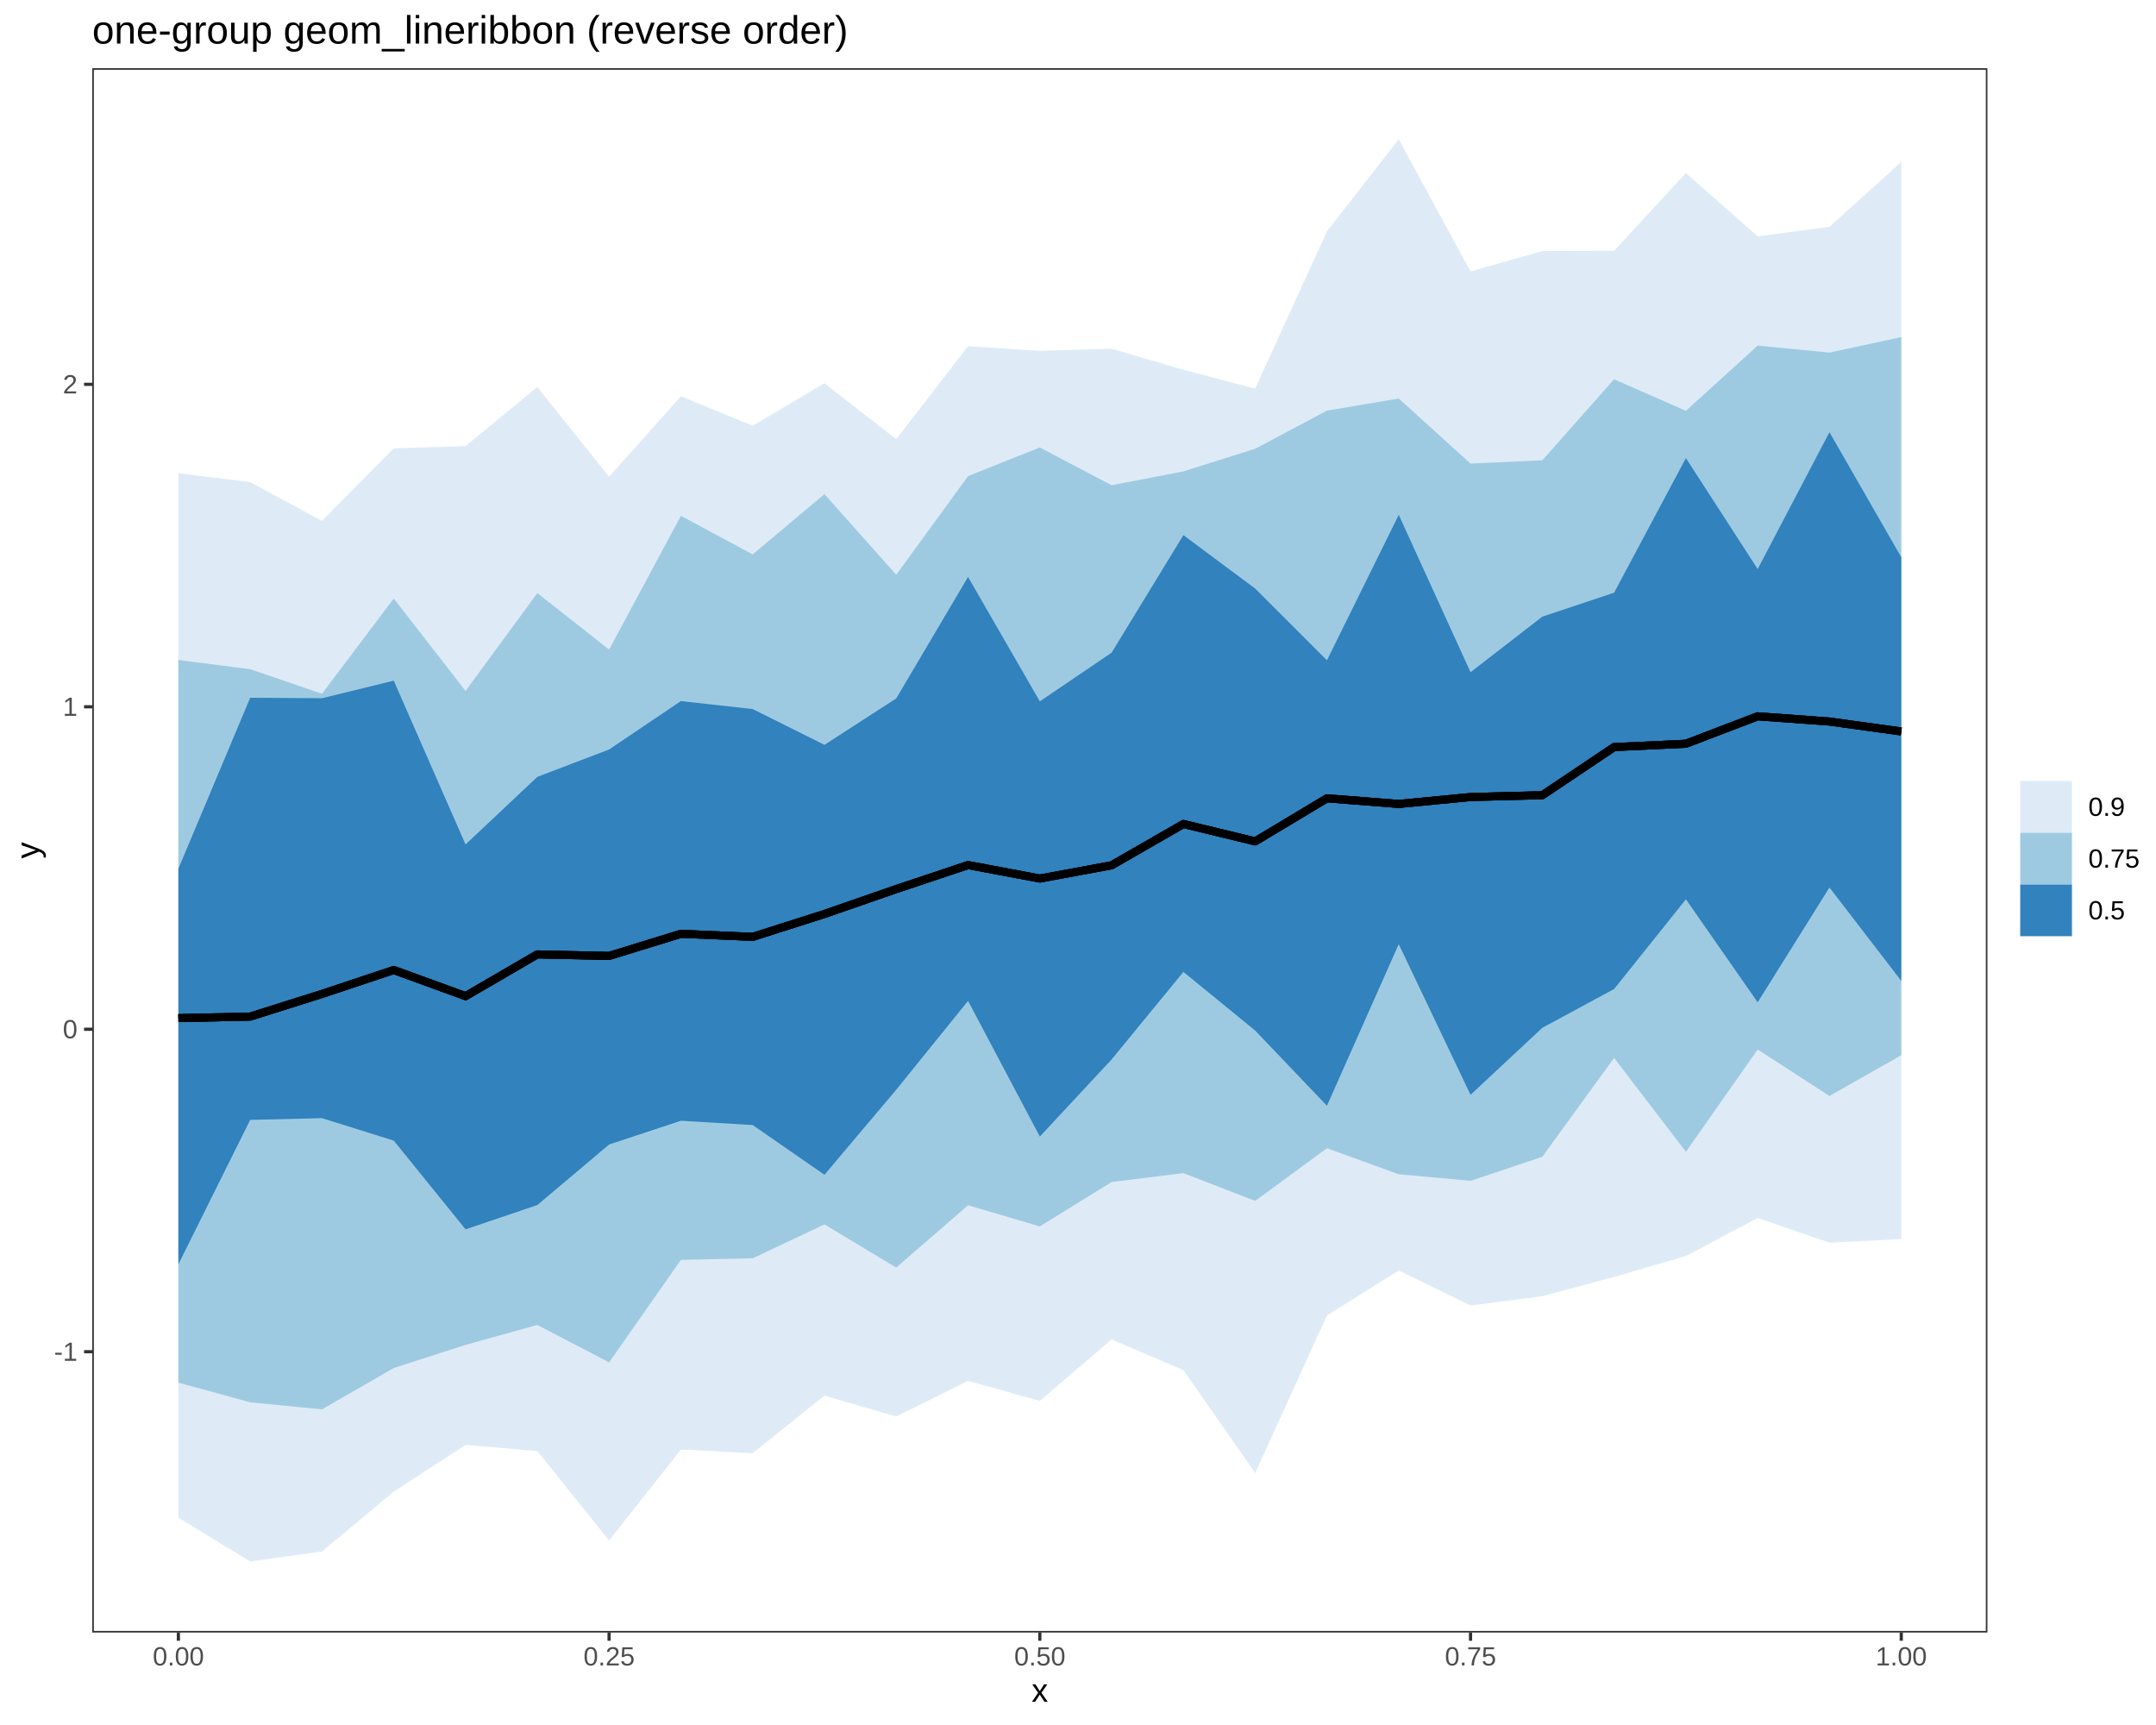
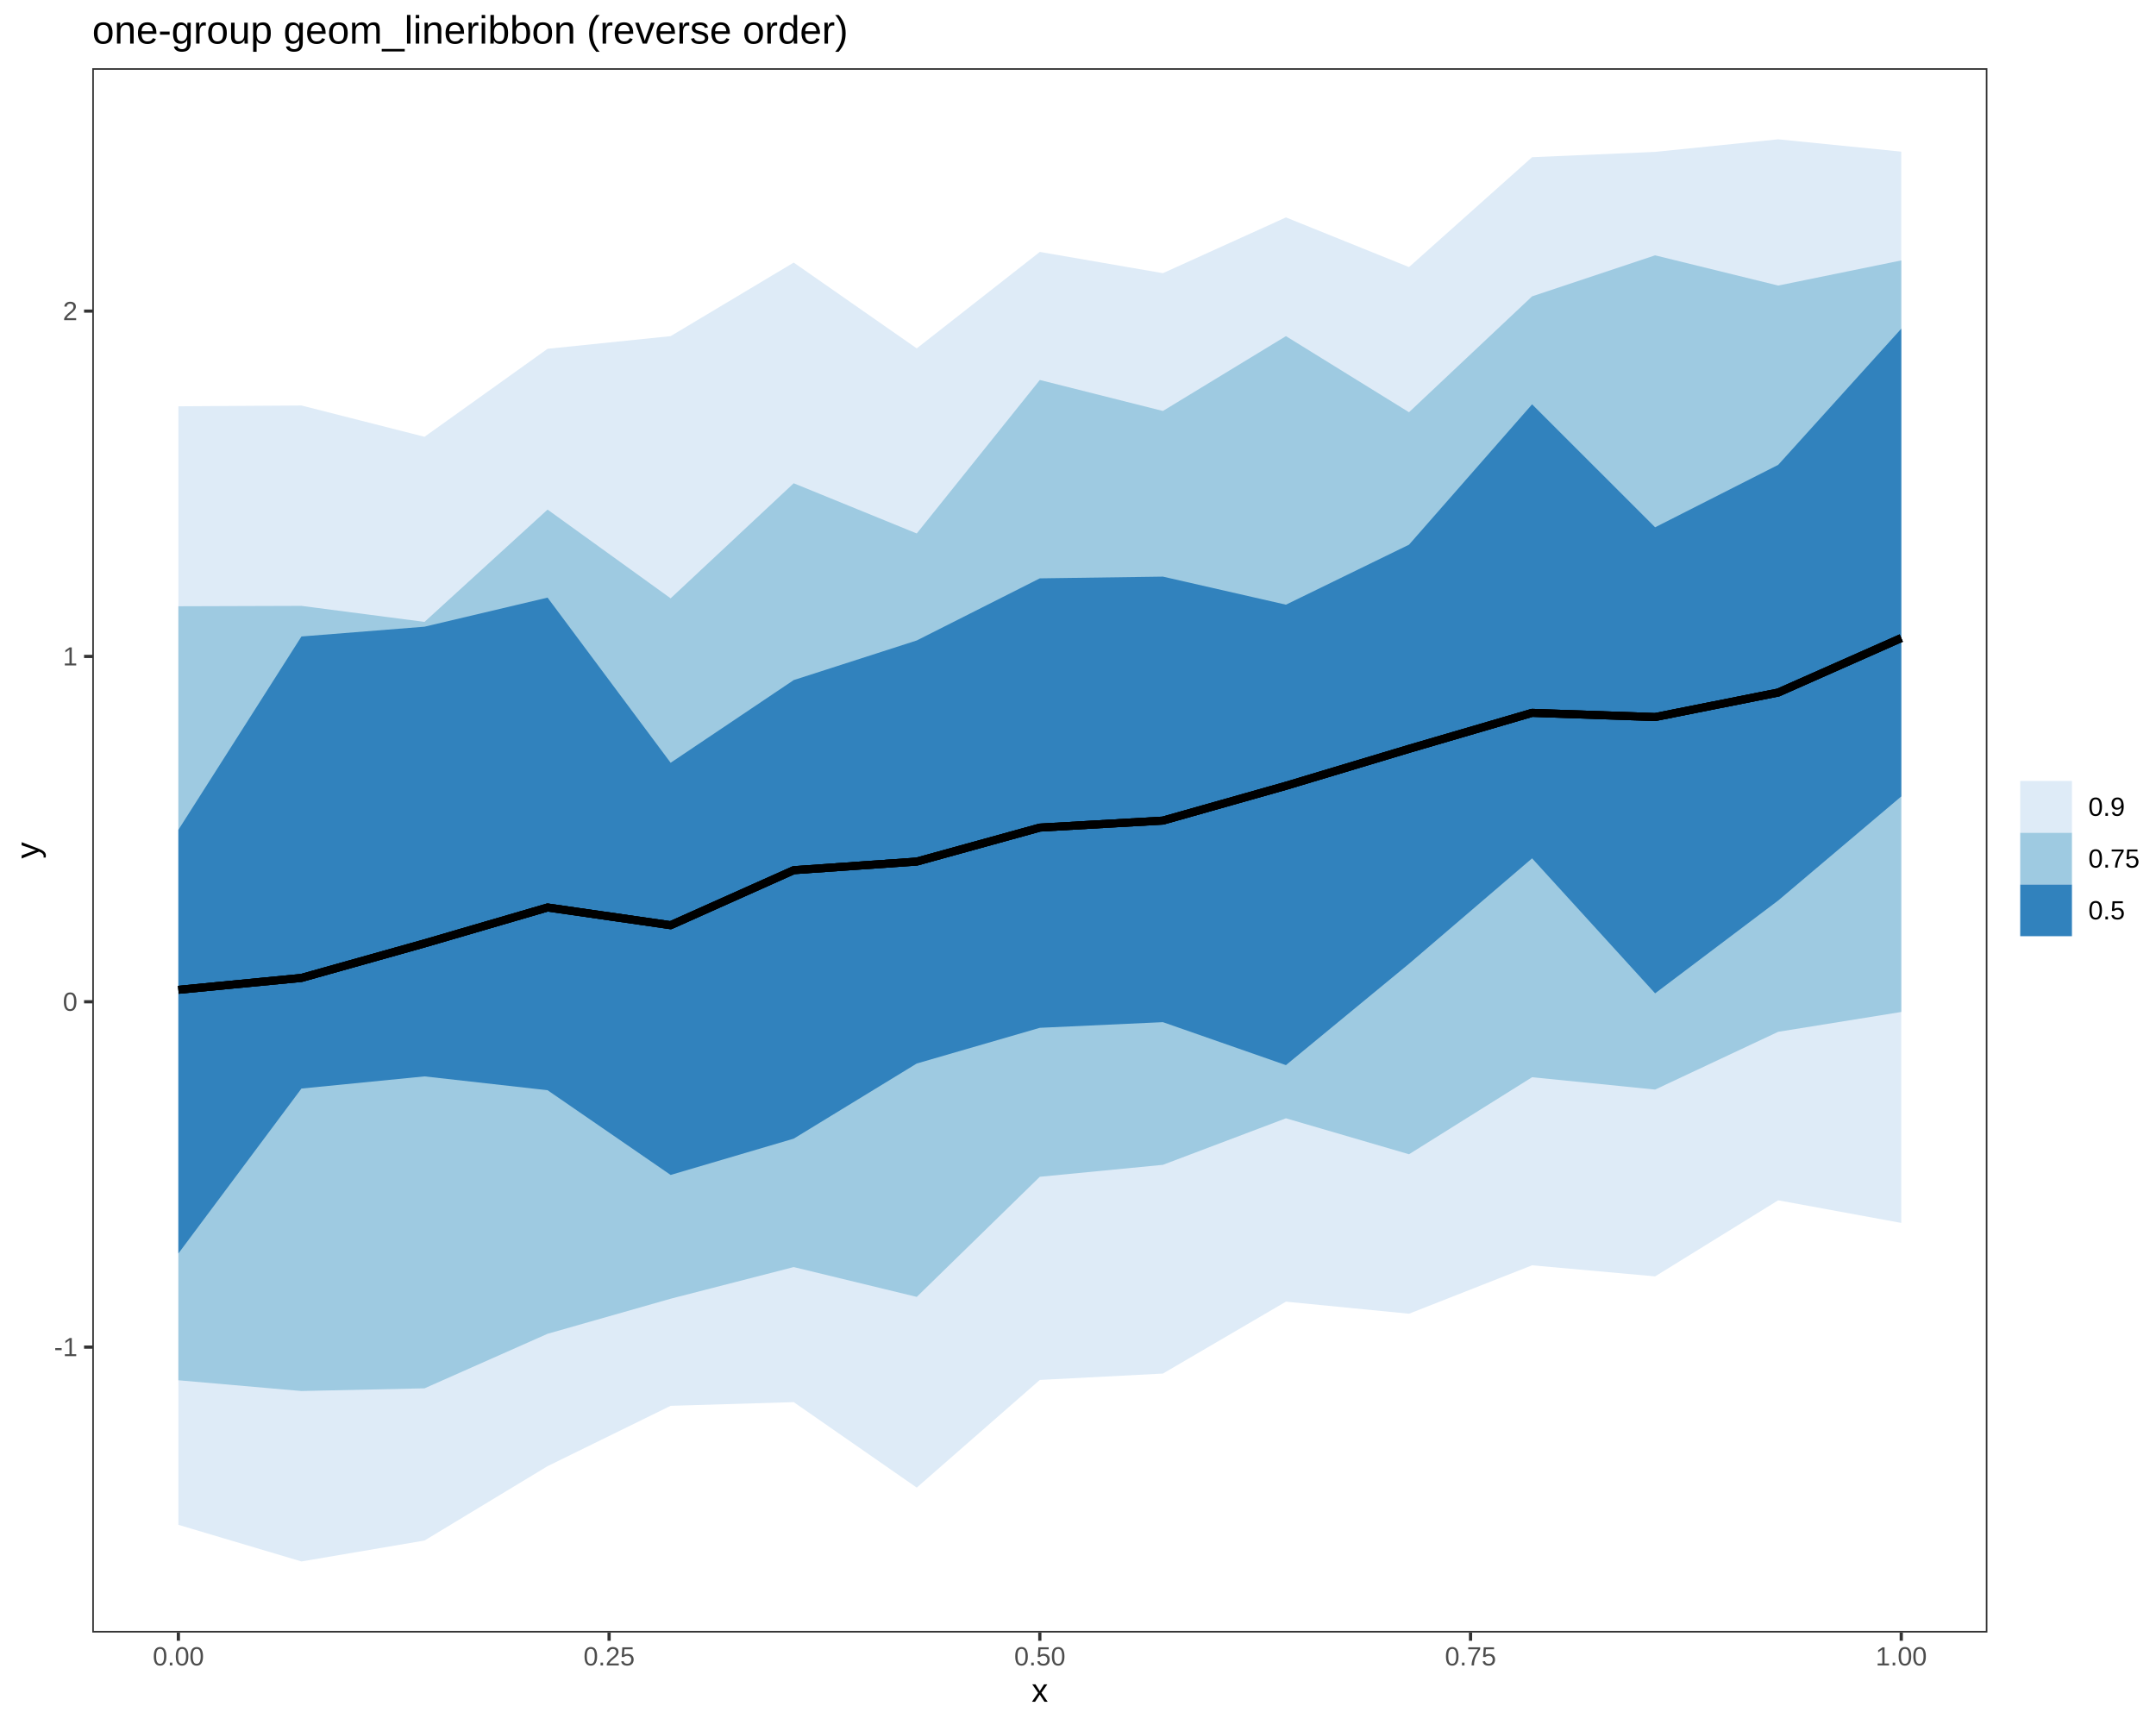
<svg xmlns="http://www.w3.org/2000/svg" viewBox="0 0 720.00 576.00">
  <defs>
    <style type="text/css">
    line, polyline, polygon, path, rect, circle {
      fill: none;
      stroke: #000000;
      stroke-linecap: round;
      stroke-linejoin: round;
      stroke-miterlimit: 10.00;
    }
  </style>
  </defs>
  <rect width="100%" height="100%" style="stroke: none; fill: #FFFFFF;" />
  <rect x="0.00" y="0.00" width="720.00" height="576.00" style="stroke-width: 1.07; stroke: #FFFFFF; fill: #FFFFFF;" />
  <defs>
    <clipPath id="cpMzAuODF8NjYzLjY5fDU0NS4xM3wyMi43Nw==">
      <rect x="30.81" y="22.77" width="632.89" height="522.36" />
    </clipPath>
  </defs>
  <rect x="30.81" y="22.77" width="632.89" height="522.36" style="stroke-width: 1.07; stroke: none; fill: #FFFFFF;" clip-path="url(#cpMzAuODF8NjYzLjY5fDU0NS4xM3wyMi43Nw==)" />
-   <polygon points="59.57,158.02 83.55,160.98 107.52,173.93 131.49,149.71 155.47,148.96 179.44,129.24 203.41,159.19 227.39,132.32 251.36,142.15 275.33,127.97 299.30,146.65 323.28,115.60 347.25,117.15 371.22,116.43 395.20,123.48 419.17,129.75 443.14,77.22 467.11,46.52 491.09,90.63 515.06,83.83 539.03,83.73 563.01,57.77 586.98,78.91 610.95,75.73 634.93,54.06 634.93,413.74 610.95,414.96 586.98,406.70 563.01,419.41 539.03,426.37 515.06,432.83 491.09,435.91 467.11,424.24 443.14,439.24 419.17,491.86 395.20,457.50 371.22,447.25 347.25,467.76 323.28,461.10 299.30,472.99 275.33,466.02 251.36,485.24 227.39,484.03 203.41,514.39 179.44,484.53 155.47,482.47 131.49,498.09 107.52,518.07 83.55,521.39 59.57,506.77 " style="stroke-width: nan; stroke: none; fill: #DEEBF7;" clip-path="url(#cpMzAuODF8NjYzLjY5fDU0NS4xM3wyMi43Nw==)" />
-   <polygon points="59.57,220.37 83.55,223.45 107.52,231.65 131.49,199.84 155.47,230.71 179.44,198.04 203.41,216.89 227.39,172.24 251.36,185.11 275.33,164.99 299.30,191.91 323.28,158.99 347.25,149.41 371.22,162.03 395.20,157.40 419.17,149.84 443.14,137.10 467.11,133.07 491.09,154.79 515.06,153.69 539.03,126.64 563.01,137.17 586.98,115.40 610.95,117.73 634.93,112.57 634.93,352.35 610.95,365.97 586.98,350.45 563.01,384.61 539.03,353.26 515.06,386.27 491.09,394.29 467.11,392.11 443.14,383.41 419.17,401.00 395.20,391.72 371.22,394.70 347.25,409.51 323.28,402.46 299.30,423.26 275.33,408.85 251.36,420.16 227.39,420.68 203.41,454.93 179.44,442.42 155.47,449.08 131.49,456.81 107.52,470.61 83.55,468.25 59.57,461.69 " style="stroke-width: nan; stroke: none; fill: #9ECAE1;" clip-path="url(#cpMzAuODF8NjYzLjY5fDU0NS4xM3wyMi43Nw==)" />
-   <polygon points="59.57,290.08 83.55,232.99 107.52,233.15 131.49,227.28 155.47,281.98 179.44,259.41 203.41,250.26 227.39,234.10 251.36,236.76 275.33,248.71 299.30,233.21 323.28,192.65 347.25,234.20 371.22,217.94 395.20,178.69 419.17,196.53 443.14,220.49 467.11,171.91 491.09,224.46 515.06,205.91 539.03,197.91 563.01,152.96 586.98,190.02 610.95,144.31 634.93,186.07 634.93,327.52 610.95,296.35 586.98,334.68 563.01,300.29 539.03,330.25 515.06,343.20 491.09,365.57 467.11,315.27 443.14,369.23 419.17,344.12 395.20,324.53 371.22,353.77 347.25,379.51 323.28,334.21 299.30,363.87 275.33,392.27 251.36,375.67 227.39,374.23 203.41,382.16 179.44,402.38 155.47,410.49 131.49,380.87 107.52,373.36 83.55,373.94 59.57,422.16 " style="stroke-width: nan; stroke: none; fill: #3182BD;" clip-path="url(#cpMzAuODF8NjYzLjY5fDU0NS4xM3wyMi43Nw==)" />
-   <polyline points="59.57,339.96 83.55,339.45 107.52,331.89 131.49,323.90 155.47,332.63 179.44,318.68 203.41,319.20 227.39,311.81 251.36,312.83 275.33,305.19 299.30,296.87 323.28,288.85 347.25,293.36 371.22,288.93 395.20,275.14 419.17,280.95 443.14,266.56 467.11,268.45 491.09,266.14 515.06,265.53 539.03,249.46 563.01,248.34 586.98,239.18 610.95,240.93 634.93,244.25 " style="stroke-width: 2.67; stroke-linecap: butt;" clip-path="url(#cpMzAuODF8NjYzLjY5fDU0NS4xM3wyMi43Nw==)" />
-   <polyline points="59.57,339.96 83.55,339.45 107.52,331.89 131.49,323.90 155.47,332.63 179.44,318.68 203.41,319.20 227.39,311.81 251.36,312.83 275.33,305.19 299.30,296.87 323.28,288.85 347.25,293.36 371.22,288.93 395.20,275.14 419.17,280.95 443.14,266.56 467.11,268.45 491.09,266.14 515.06,265.53 539.03,249.46 563.01,248.34 586.98,239.18 610.95,240.93 634.93,244.25 " style="stroke-width: 2.67; stroke-linecap: butt;" clip-path="url(#cpMzAuODF8NjYzLjY5fDU0NS4xM3wyMi43Nw==)" />
-   <polyline points="59.57,339.96 83.55,339.45 107.52,331.89 131.49,323.90 155.47,332.63 179.44,318.68 203.41,319.20 227.39,311.81 251.36,312.83 275.33,305.19 299.30,296.87 323.28,288.85 347.25,293.36 371.22,288.93 395.20,275.14 419.17,280.95 443.14,266.56 467.11,268.45 491.09,266.14 515.06,265.53 539.03,249.46 563.01,248.34 586.98,239.18 610.95,240.93 634.93,244.25 " style="stroke-width: 2.67; stroke-linecap: butt;" clip-path="url(#cpMzAuODF8NjYzLjY5fDU0NS4xM3wyMi43Nw==)" />
+   <polygon points="59.57,135.67 100.67,135.40 141.77,145.85 182.86,116.47 223.96,112.24 265.06,87.68 306.15,116.33 347.25,84.12 388.35,91.22 429.44,72.60 470.54,89.18 511.64,52.49 552.73,50.72 593.83,46.52 634.93,50.64 634.93,408.35 593.83,400.80 552.73,426.20 511.64,422.50 470.54,438.67 429.44,434.64 388.35,458.65 347.25,460.78 306.15,496.73 265.06,468.19 223.96,469.42 182.86,489.57 141.77,514.40 100.67,521.39 59.57,509.16 " style="stroke-width: nan; stroke: none; fill: #DEEBF7;" clip-path="url(#cpMzAuODF8NjYzLjY5fDU0NS4xM3wyMi43Nw==)" />
+   <polygon points="59.57,202.44 100.67,202.31 141.77,207.66 182.86,170.16 223.96,199.79 265.06,161.37 306.15,178.13 347.25,126.88 388.35,137.23 429.44,112.24 470.54,137.65 511.64,98.96 552.73,85.26 593.83,95.35 634.93,86.96 634.93,337.91 593.83,344.53 552.73,363.82 511.64,359.70 470.54,385.42 429.44,373.41 388.35,388.95 347.25,392.94 306.15,433.05 265.06,423.09 223.96,433.66 182.86,445.37 141.77,463.58 100.67,464.48 59.57,460.89 " style="stroke-width: nan; stroke: none; fill: #9ECAE1;" clip-path="url(#cpMzAuODF8NjYzLjY5fDU0NS4xM3wyMi43Nw==)" />
+   <polygon points="59.57,277.09 100.67,212.53 141.77,209.26 182.86,199.55 223.96,254.70 265.06,227.09 306.15,213.86 347.25,193.12 388.35,192.54 429.44,201.91 470.54,181.88 511.64,135.01 552.73,176.07 593.83,155.22 634.93,109.76 634.93,265.94 593.83,300.69 552.73,331.69 511.64,286.61 470.54,321.81 429.44,355.66 388.35,341.31 347.25,343.20 306.15,355.12 265.06,380.21 223.96,392.33 182.86,364.04 141.77,359.42 100.67,363.48 59.57,418.55 " style="stroke-width: nan; stroke: none; fill: #3182BD;" clip-path="url(#cpMzAuODF8NjYzLjY5fDU0NS4xM3wyMi43Nw==)" />
+   <polyline points="59.57,330.51 100.67,326.54 141.77,315.01 182.86,303.02 223.96,308.94 265.06,290.57 306.15,287.69 347.25,276.35 388.35,274.01 429.44,262.39 470.54,250.05 511.64,238.03 552.73,239.43 593.83,231.25 634.93,213.05 " style="stroke-width: 2.67; stroke-linecap: butt;" clip-path="url(#cpMzAuODF8NjYzLjY5fDU0NS4xM3wyMi43Nw==)" />
+   <polyline points="59.57,330.51 100.67,326.54 141.77,315.01 182.86,303.02 223.96,308.94 265.06,290.57 306.15,287.69 347.25,276.35 388.35,274.01 429.44,262.39 470.54,250.05 511.64,238.03 552.73,239.43 593.83,231.25 634.93,213.05 " style="stroke-width: 2.67; stroke-linecap: butt;" clip-path="url(#cpMzAuODF8NjYzLjY5fDU0NS4xM3wyMi43Nw==)" />
+   <polyline points="59.57,330.51 100.67,326.54 141.77,315.01 182.86,303.02 223.96,308.94 265.06,290.57 306.15,287.69 347.25,276.35 388.35,274.01 429.44,262.39 470.54,250.05 511.64,238.03 552.73,239.43 593.83,231.25 634.93,213.05 " style="stroke-width: 2.67; stroke-linecap: butt;" clip-path="url(#cpMzAuODF8NjYzLjY5fDU0NS4xM3wyMi43Nw==)" />
  <rect x="30.81" y="22.77" width="632.89" height="522.36" style="stroke-width: 1.07; stroke: #333333;" clip-path="url(#cpMzAuODF8NjYzLjY5fDU0NS4xM3wyMi43Nw==)" />
  <defs>
    <clipPath id="cpMC4wMHw3MjAuMDB8NTc2LjAwfDAuMDA=">
      <rect x="0.00" y="0.00" width="720.00" height="576.00" />
    </clipPath>
  </defs>
  <g clip-path="url(#cpMC4wMHw3MjAuMDB8NTc2LjAwfDAuMDA=)">
-     <text x="18.06" y="454.38" style="font-size: 8.80px; fill: #4D4D4D; font-family: Liberation Sans;" textLength="7.81px" lengthAdjust="spacingAndGlyphs">-1</text>
+     <text x="18.06" y="452.84" style="font-size: 8.80px; fill: #4D4D4D; font-family: Liberation Sans;" textLength="7.81px" lengthAdjust="spacingAndGlyphs">-1</text>
  </g>
  <g clip-path="url(#cpMC4wMHw3MjAuMDB8NTc2LjAwfDAuMDA=)">
-     <text x="20.98" y="346.70" style="font-size: 8.80px; fill: #4D4D4D; font-family: Liberation Sans;" textLength="4.89px" lengthAdjust="spacingAndGlyphs">0</text>
+     <text x="20.98" y="337.53" style="font-size: 8.80px; fill: #4D4D4D; font-family: Liberation Sans;" textLength="4.89px" lengthAdjust="spacingAndGlyphs">0</text>
  </g>
  <g clip-path="url(#cpMC4wMHw3MjAuMDB8NTc2LjAwfDAuMDA=)">
-     <text x="20.98" y="239.03" style="font-size: 8.80px; fill: #4D4D4D; font-family: Liberation Sans;" textLength="4.89px" lengthAdjust="spacingAndGlyphs">1</text>
+     <text x="20.98" y="222.21" style="font-size: 8.80px; fill: #4D4D4D; font-family: Liberation Sans;" textLength="4.89px" lengthAdjust="spacingAndGlyphs">1</text>
  </g>
  <g clip-path="url(#cpMC4wMHw3MjAuMDB8NTc2LjAwfDAuMDA=)">
-     <text x="20.98" y="131.36" style="font-size: 8.80px; fill: #4D4D4D; font-family: Liberation Sans;" textLength="4.89px" lengthAdjust="spacingAndGlyphs">2</text>
+     <text x="20.98" y="106.90" style="font-size: 8.80px; fill: #4D4D4D; font-family: Liberation Sans;" textLength="4.89px" lengthAdjust="spacingAndGlyphs">2</text>
  </g>
-   <polyline points="28.07,451.35 30.81,451.35 " style="stroke-width: 1.07; stroke: #333333; stroke-linecap: butt;" clip-path="url(#cpMC4wMHw3MjAuMDB8NTc2LjAwfDAuMDA=)" />
-   <polyline points="28.07,343.68 30.81,343.68 " style="stroke-width: 1.07; stroke: #333333; stroke-linecap: butt;" clip-path="url(#cpMC4wMHw3MjAuMDB8NTc2LjAwfDAuMDA=)" />
-   <polyline points="28.07,236.01 30.81,236.01 " style="stroke-width: 1.07; stroke: #333333; stroke-linecap: butt;" clip-path="url(#cpMC4wMHw3MjAuMDB8NTc2LjAwfDAuMDA=)" />
-   <polyline points="28.07,128.34 30.81,128.34 " style="stroke-width: 1.07; stroke: #333333; stroke-linecap: butt;" clip-path="url(#cpMC4wMHw3MjAuMDB8NTc2LjAwfDAuMDA=)" />
+   <polyline points="28.07,449.82 30.81,449.82 " style="stroke-width: 1.07; stroke: #333333; stroke-linecap: butt;" clip-path="url(#cpMC4wMHw3MjAuMDB8NTc2LjAwfDAuMDA=)" />
+   <polyline points="28.07,334.50 30.81,334.50 " style="stroke-width: 1.07; stroke: #333333; stroke-linecap: butt;" clip-path="url(#cpMC4wMHw3MjAuMDB8NTc2LjAwfDAuMDA=)" />
+   <polyline points="28.07,219.19 30.81,219.19 " style="stroke-width: 1.07; stroke: #333333; stroke-linecap: butt;" clip-path="url(#cpMC4wMHw3MjAuMDB8NTc2LjAwfDAuMDA=)" />
+   <polyline points="28.07,103.88 30.81,103.88 " style="stroke-width: 1.07; stroke: #333333; stroke-linecap: butt;" clip-path="url(#cpMC4wMHw3MjAuMDB8NTc2LjAwfDAuMDA=)" />
  <polyline points="59.57,547.87 59.57,545.13 " style="stroke-width: 1.07; stroke: #333333; stroke-linecap: butt;" clip-path="url(#cpMC4wMHw3MjAuMDB8NTc2LjAwfDAuMDA=)" />
  <polyline points="203.41,547.87 203.41,545.13 " style="stroke-width: 1.07; stroke: #333333; stroke-linecap: butt;" clip-path="url(#cpMC4wMHw3MjAuMDB8NTc2LjAwfDAuMDA=)" />
  <polyline points="347.25,547.87 347.25,545.13 " style="stroke-width: 1.07; stroke: #333333; stroke-linecap: butt;" clip-path="url(#cpMC4wMHw3MjAuMDB8NTc2LjAwfDAuMDA=)" />
  <polyline points="491.09,547.87 491.09,545.13 " style="stroke-width: 1.07; stroke: #333333; stroke-linecap: butt;" clip-path="url(#cpMC4wMHw3MjAuMDB8NTc2LjAwfDAuMDA=)" />
  <polyline points="634.93,547.87 634.93,545.13 " style="stroke-width: 1.07; stroke: #333333; stroke-linecap: butt;" clip-path="url(#cpMC4wMHw3MjAuMDB8NTc2LjAwfDAuMDA=)" />
  <g clip-path="url(#cpMC4wMHw3MjAuMDB8NTc2LjAwfDAuMDA=)">
    <text x="51.02" y="556.11" style="font-size: 8.80px; fill: #4D4D4D; font-family: Liberation Sans;" textLength="17.11px" lengthAdjust="spacingAndGlyphs">0.00</text>
  </g>
  <g clip-path="url(#cpMC4wMHw3MjAuMDB8NTc2LjAwfDAuMDA=)">
    <text x="194.86" y="556.11" style="font-size: 8.80px; fill: #4D4D4D; font-family: Liberation Sans;" textLength="17.11px" lengthAdjust="spacingAndGlyphs">0.25</text>
  </g>
  <g clip-path="url(#cpMC4wMHw3MjAuMDB8NTc2LjAwfDAuMDA=)">
    <text x="338.70" y="556.11" style="font-size: 8.80px; fill: #4D4D4D; font-family: Liberation Sans;" textLength="17.11px" lengthAdjust="spacingAndGlyphs">0.50</text>
  </g>
  <g clip-path="url(#cpMC4wMHw3MjAuMDB8NTc2LjAwfDAuMDA=)">
    <text x="482.53" y="556.11" style="font-size: 8.80px; fill: #4D4D4D; font-family: Liberation Sans;" textLength="17.11px" lengthAdjust="spacingAndGlyphs">0.75</text>
  </g>
  <g clip-path="url(#cpMC4wMHw3MjAuMDB8NTc2LjAwfDAuMDA=)">
    <text x="626.37" y="556.11" style="font-size: 8.80px; fill: #4D4D4D; font-family: Liberation Sans;" textLength="17.11px" lengthAdjust="spacingAndGlyphs">1.00</text>
  </g>
  <g clip-path="url(#cpMC4wMHw3MjAuMDB8NTc2LjAwfDAuMDA=)">
    <text x="344.50" y="568.24" style="font-size: 11.00px; font-family: Liberation Sans;" textLength="5.50px" lengthAdjust="spacingAndGlyphs">x</text>
  </g>
  <g clip-path="url(#cpMC4wMHw3MjAuMDB8NTc2LjAwfDAuMDA=)">
    <text transform="translate(13.04,286.70) rotate(-90)" style="font-size: 11.00px; font-family: Liberation Sans;" textLength="5.50px" lengthAdjust="spacingAndGlyphs">y</text>
  </g>
  <rect x="674.65" y="255.29" width="39.87" height="57.32" style="stroke-width: 1.07; stroke: none; fill: #FFFFFF;" clip-path="url(#cpMC4wMHw3MjAuMDB8NTc2LjAwfDAuMDA=)" />
  <rect x="674.65" y="260.77" width="17.28" height="17.28" style="stroke-width: 1.07; stroke: none; fill: #FFFFFF;" clip-path="url(#cpMC4wMHw3MjAuMDB8NTc2LjAwfDAuMDA=)" />
  <rect x="674.65" y="260.77" width="17.28" height="17.28" style="stroke-width: 0.75; stroke: none; fill: #DEEBF7;" clip-path="url(#cpMC4wMHw3MjAuMDB8NTc2LjAwfDAuMDA=)" />
  <rect x="674.65" y="278.05" width="17.28" height="17.28" style="stroke-width: 1.07; stroke: none; fill: #FFFFFF;" clip-path="url(#cpMC4wMHw3MjAuMDB8NTc2LjAwfDAuMDA=)" />
  <rect x="674.65" y="278.05" width="17.28" height="17.28" style="stroke-width: 0.75; stroke: none; fill: #9ECAE1;" clip-path="url(#cpMC4wMHw3MjAuMDB8NTc2LjAwfDAuMDA=)" />
  <rect x="674.65" y="295.33" width="17.28" height="17.28" style="stroke-width: 1.07; stroke: none; fill: #FFFFFF;" clip-path="url(#cpMC4wMHw3MjAuMDB8NTc2LjAwfDAuMDA=)" />
  <rect x="674.65" y="295.33" width="17.28" height="17.28" style="stroke-width: 0.75; stroke: none; fill: #3182BD;" clip-path="url(#cpMC4wMHw3MjAuMDB8NTc2LjAwfDAuMDA=)" />
  <g clip-path="url(#cpMC4wMHw3MjAuMDB8NTc2LjAwfDAuMDA=)">
    <text x="697.41" y="272.43" style="font-size: 8.80px; font-family: Liberation Sans;" textLength="12.22px" lengthAdjust="spacingAndGlyphs">0.9</text>
  </g>
  <g clip-path="url(#cpMC4wMHw3MjAuMDB8NTc2LjAwfDAuMDA=)">
    <text x="697.41" y="289.71" style="font-size: 8.80px; font-family: Liberation Sans;" textLength="17.11px" lengthAdjust="spacingAndGlyphs">0.75</text>
  </g>
  <g clip-path="url(#cpMC4wMHw3MjAuMDB8NTc2LjAwfDAuMDA=)">
    <text x="697.41" y="306.99" style="font-size: 8.80px; font-family: Liberation Sans;" textLength="12.22px" lengthAdjust="spacingAndGlyphs">0.5</text>
  </g>
  <g clip-path="url(#cpMC4wMHw3MjAuMDB8NTc2LjAwfDAuMDA=)">
    <text x="30.81" y="14.56" style="font-size: 13.20px; font-family: Liberation Sans;" textLength="252.02px" lengthAdjust="spacingAndGlyphs">one-group geom_lineribbon (reverse order)</text>
  </g>
</svg>
